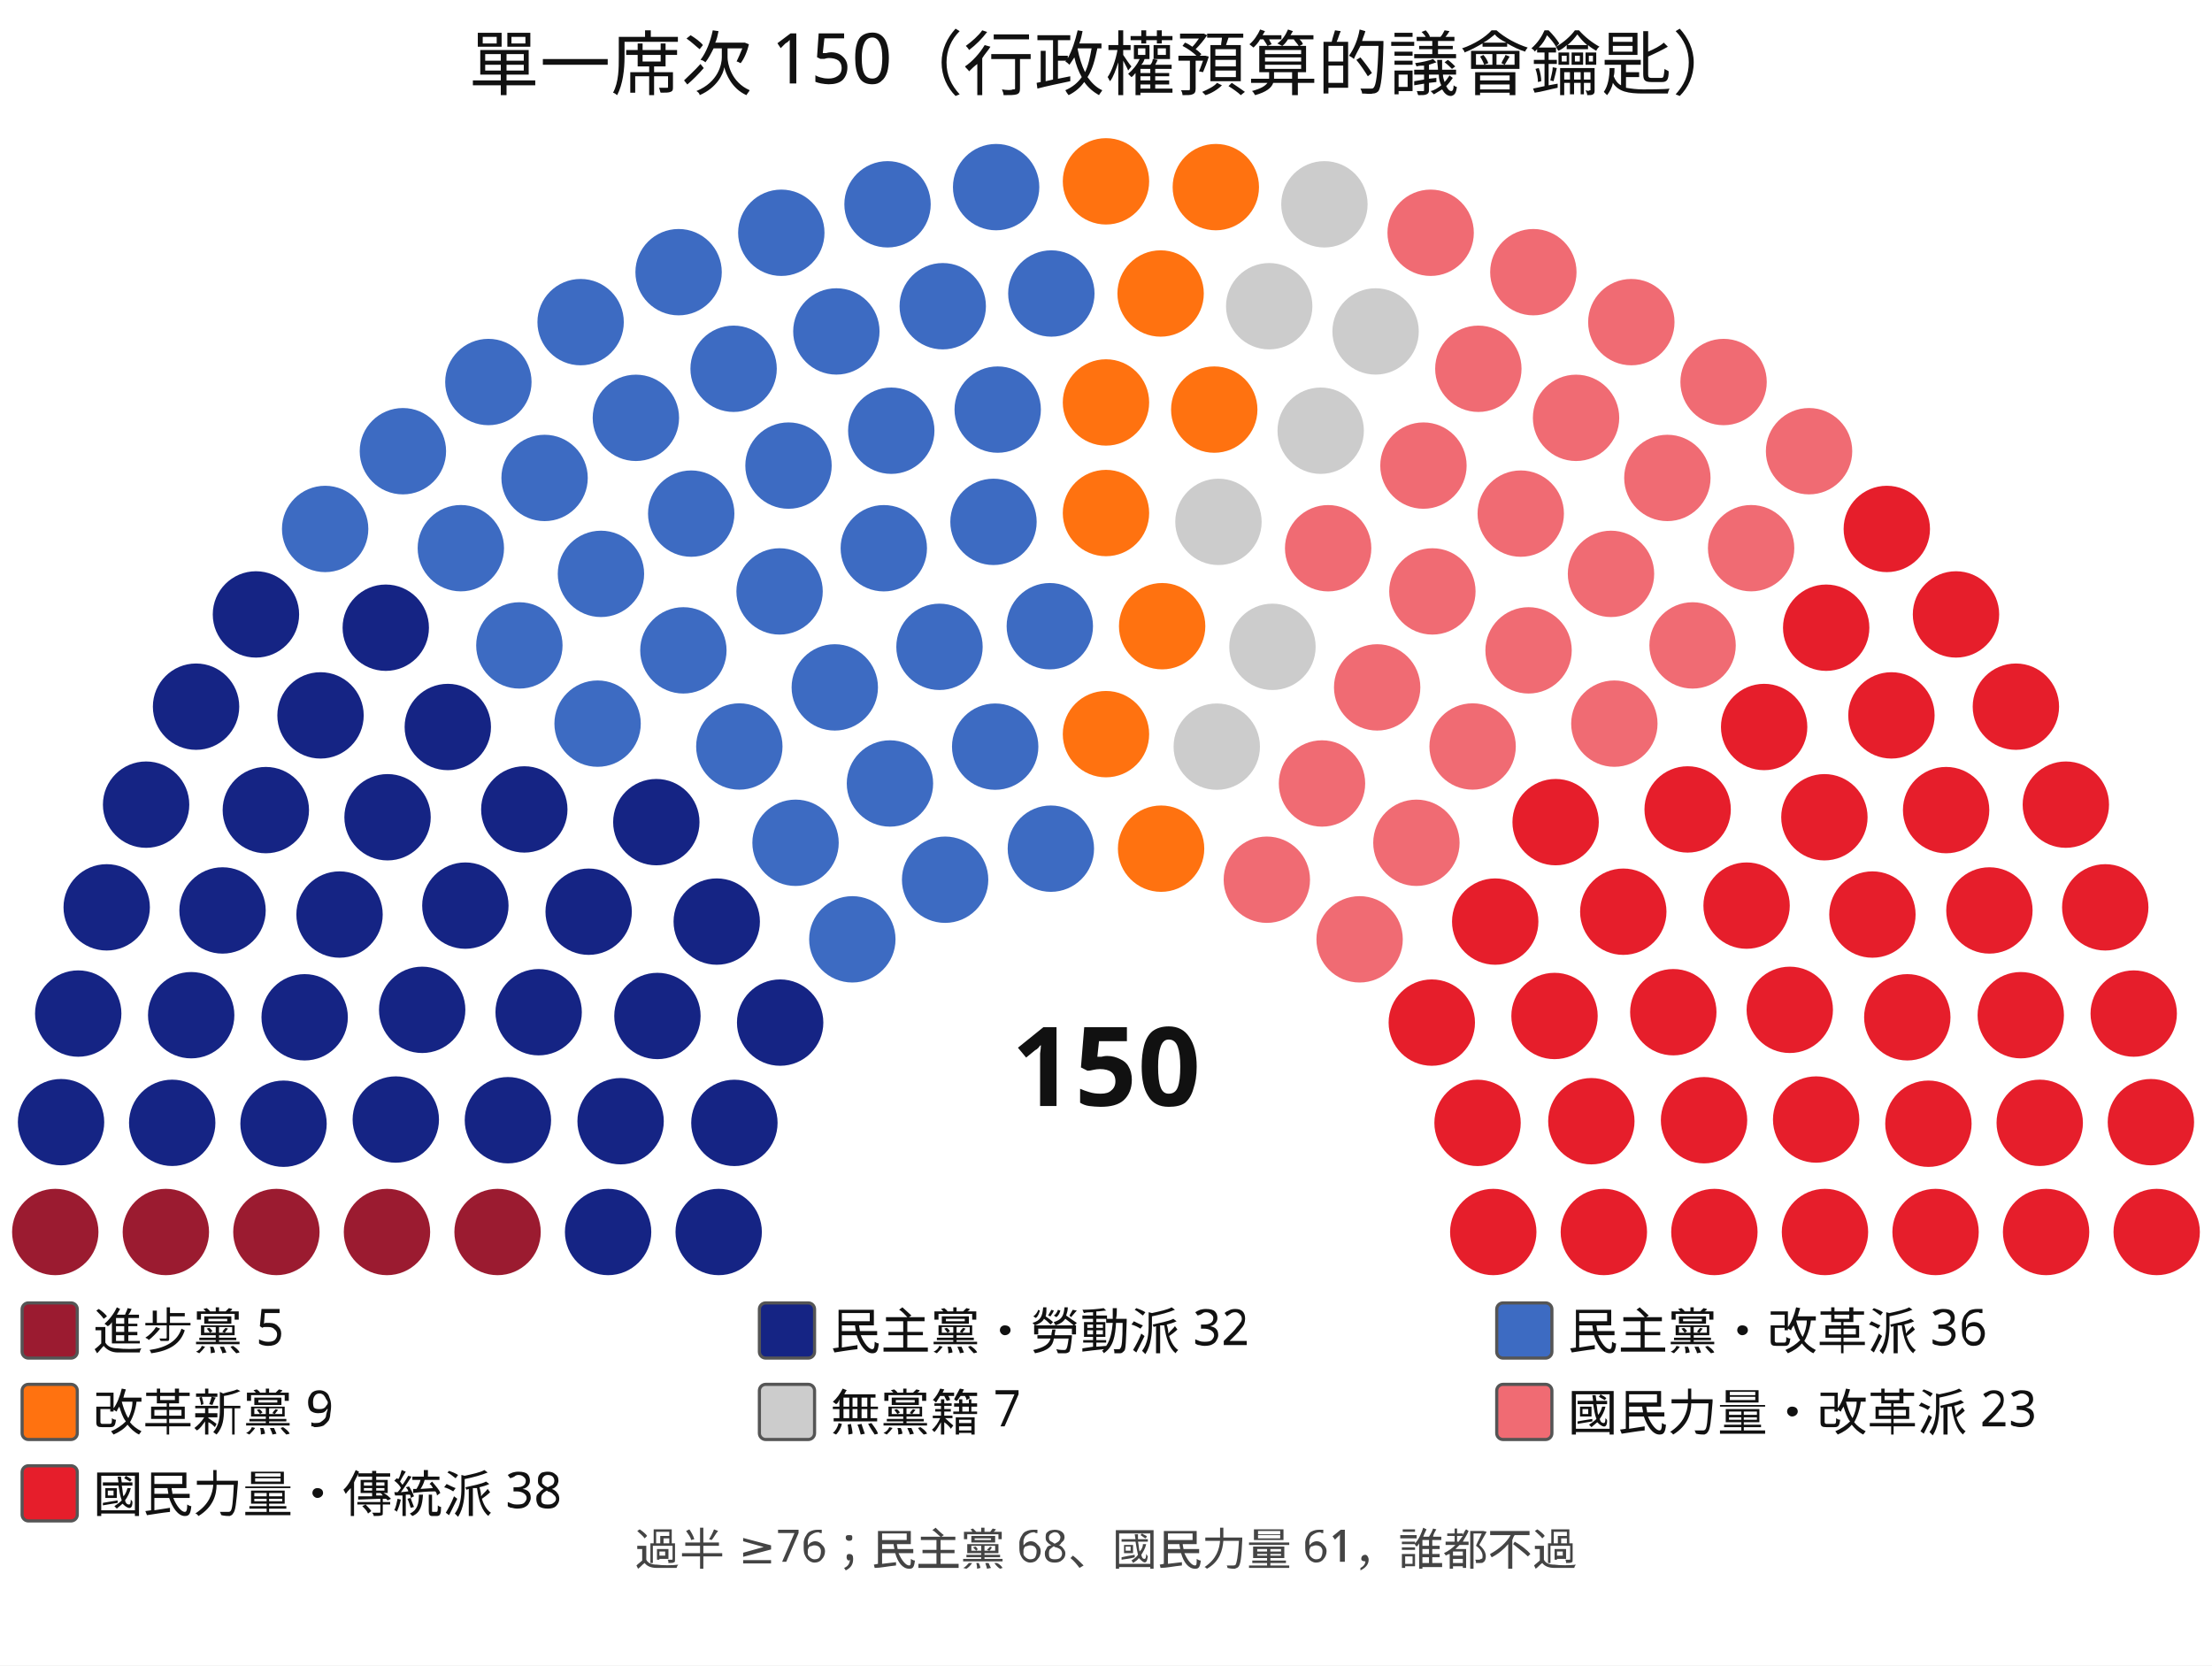
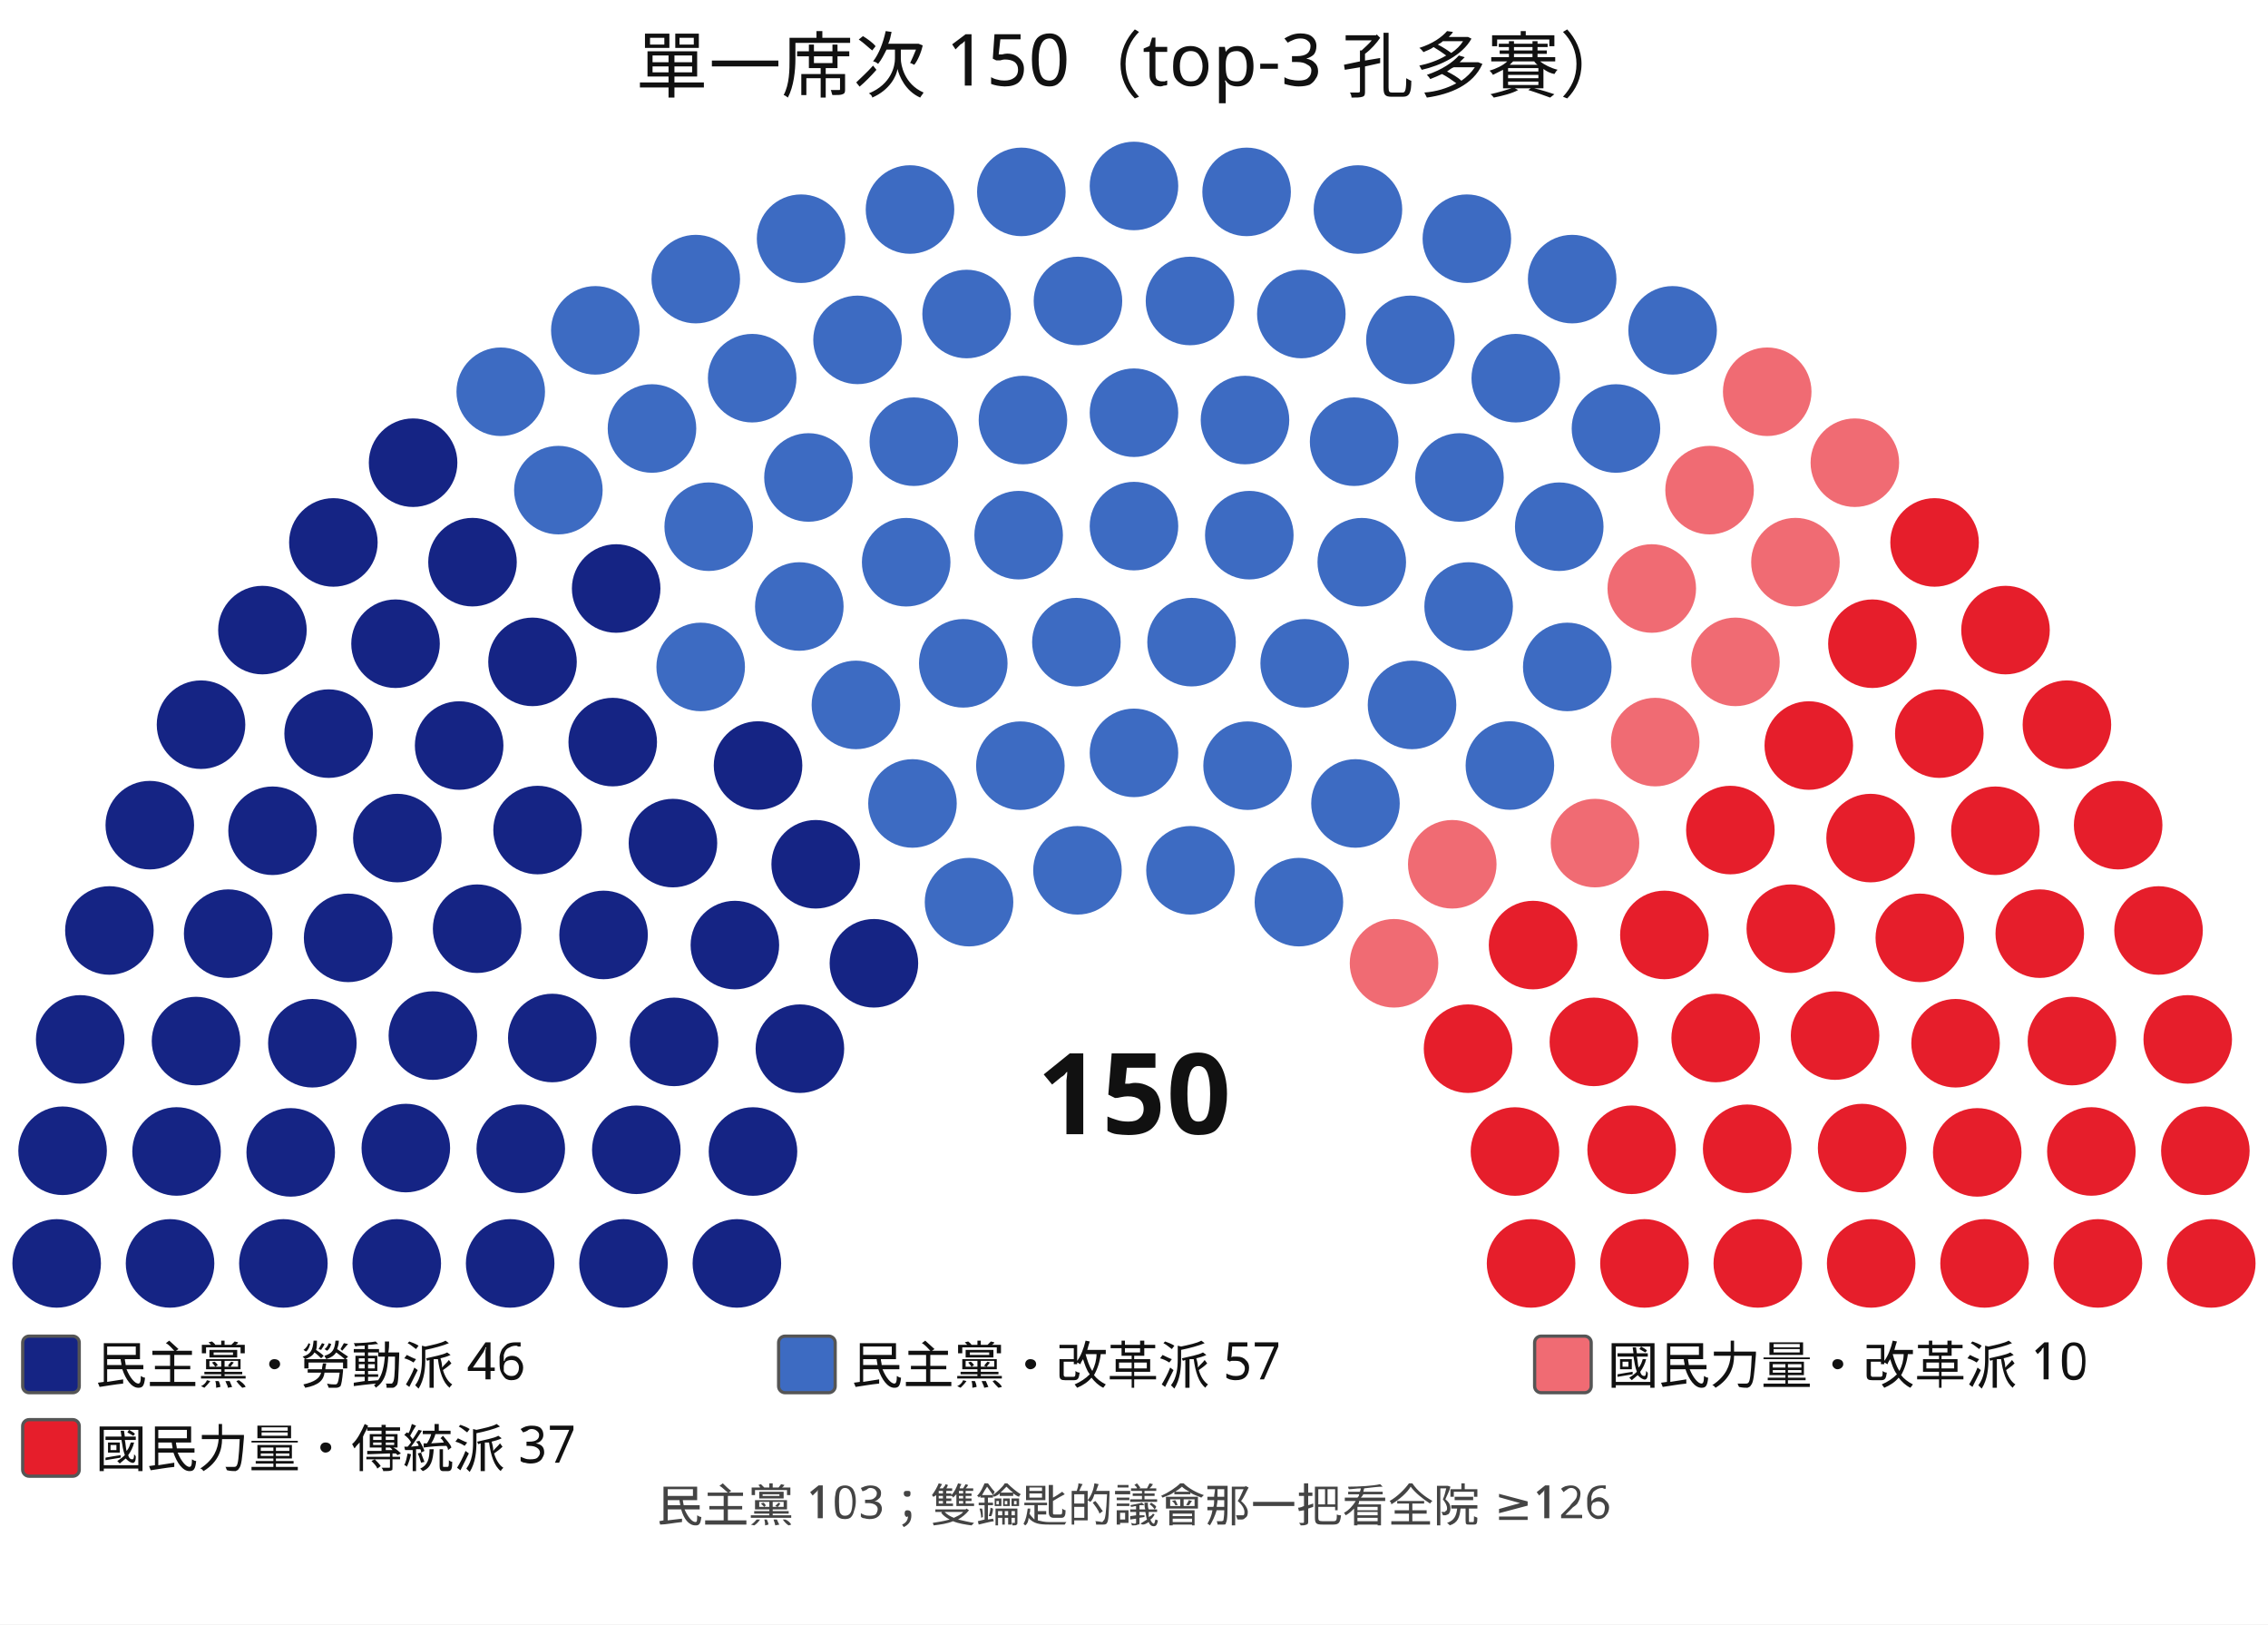
- <svg xmlns="http://www.w3.org/2000/svg" viewBox="-21.052 -23.452 42.105 31.702" role="img" aria-label="單一席次 150（行政權預算的議會鑰匙）">
-   <rect x="-21.052" y="-23.452" width="42.105" height="31.702" fill="#ffffff" />
-   <text x="0" y="-21.752" text-anchor="middle" font-family="Noto Sans, DejaVu Sans, sans-serif" font-size="1.35" fill="#111">單一席次 150（行政權預算的議會鑰匙）</text>
-   <circle cx="-20" cy="-0" r="0.842" fill="#9B1B30" stroke="#ffffff" stroke-width="0.04" />
+ <svg xmlns="http://www.w3.org/2000/svg" viewBox="-21.052 -23.452 42.105 30.152" role="img" aria-label="單一席次 150（top-3 孔多賽）">
+   <rect x="-21.052" y="-23.452" width="42.105" height="30.152" fill="#ffffff" />
+   <text x="0" y="-21.752" text-anchor="middle" font-family="Noto Sans, DejaVu Sans, sans-serif" font-size="1.35" fill="#111">單一席次 150（top-3 孔多賽）</text>
+   <circle cx="-20" cy="-0" r="0.842" fill="#152484" stroke="#ffffff" stroke-width="0.04" />
  <circle cx="-19.89" cy="-2.091" r="0.842" fill="#152484" stroke="#ffffff" stroke-width="0.04" />
  <circle cx="-19.563" cy="-4.158" r="0.842" fill="#152484" stroke="#ffffff" stroke-width="0.04" />
  <circle cx="-19.021" cy="-6.18" r="0.842" fill="#152484" stroke="#ffffff" stroke-width="0.04" />
  <circle cx="-18.271" cy="-8.135" r="0.842" fill="#152484" stroke="#ffffff" stroke-width="0.04" />
  <circle cx="-17.32" cy="-10" r="0.842" fill="#152484" stroke="#ffffff" stroke-width="0.04" />
  <circle cx="-16.18" cy="-11.756" r="0.842" fill="#152484" stroke="#ffffff" stroke-width="0.04" />
-   <circle cx="-14.863" cy="-13.383" r="0.842" fill="#3D6BC2" stroke="#ffffff" stroke-width="0.04" />
-   <circle cx="-13.383" cy="-14.863" r="0.842" fill="#3D6BC2" stroke="#ffffff" stroke-width="0.04" />
+   <circle cx="-14.863" cy="-13.383" r="0.842" fill="#152484" stroke="#ffffff" stroke-width="0.04" />
+   <circle cx="-13.383" cy="-14.863" r="0.842" fill="#152484" stroke="#ffffff" stroke-width="0.04" />
  <circle cx="-11.756" cy="-16.18" r="0.842" fill="#3D6BC2" stroke="#ffffff" stroke-width="0.04" />
  <circle cx="-10" cy="-17.32" r="0.842" fill="#3D6BC2" stroke="#ffffff" stroke-width="0.04" />
  <circle cx="-8.135" cy="-18.271" r="0.842" fill="#3D6BC2" stroke="#ffffff" stroke-width="0.04" />
  <circle cx="-6.18" cy="-19.021" r="0.842" fill="#3D6BC2" stroke="#ffffff" stroke-width="0.04" />
  <circle cx="-4.158" cy="-19.563" r="0.842" fill="#3D6BC2" stroke="#ffffff" stroke-width="0.04" />
  <circle cx="-2.091" cy="-19.89" r="0.842" fill="#3D6BC2" stroke="#ffffff" stroke-width="0.04" />
-   <circle cx="-0" cy="-20" r="0.842" fill="#FF7210" stroke="#ffffff" stroke-width="0.04" />
-   <circle cx="2.091" cy="-19.89" r="0.842" fill="#FF7210" stroke="#ffffff" stroke-width="0.04" />
-   <circle cx="4.158" cy="-19.563" r="0.842" fill="#CCCCCC" stroke="#ffffff" stroke-width="0.04" />
-   <circle cx="6.18" cy="-19.021" r="0.842" fill="#F06B73" stroke="#ffffff" stroke-width="0.04" />
-   <circle cx="8.135" cy="-18.271" r="0.842" fill="#F06B73" stroke="#ffffff" stroke-width="0.04" />
-   <circle cx="10" cy="-17.32" r="0.842" fill="#F06B73" stroke="#ffffff" stroke-width="0.04" />
+   <circle cx="-0" cy="-20" r="0.842" fill="#3D6BC2" stroke="#ffffff" stroke-width="0.04" />
+   <circle cx="2.091" cy="-19.89" r="0.842" fill="#3D6BC2" stroke="#ffffff" stroke-width="0.04" />
+   <circle cx="4.158" cy="-19.563" r="0.842" fill="#3D6BC2" stroke="#ffffff" stroke-width="0.04" />
+   <circle cx="6.18" cy="-19.021" r="0.842" fill="#3D6BC2" stroke="#ffffff" stroke-width="0.04" />
+   <circle cx="8.135" cy="-18.271" r="0.842" fill="#3D6BC2" stroke="#ffffff" stroke-width="0.04" />
+   <circle cx="10" cy="-17.32" r="0.842" fill="#3D6BC2" stroke="#ffffff" stroke-width="0.04" />
  <circle cx="11.756" cy="-16.18" r="0.842" fill="#F06B73" stroke="#ffffff" stroke-width="0.04" />
  <circle cx="13.383" cy="-14.863" r="0.842" fill="#F06B73" stroke="#ffffff" stroke-width="0.04" />
  <circle cx="14.863" cy="-13.383" r="0.842" fill="#E61E2B" stroke="#ffffff" stroke-width="0.04" />
  <circle cx="16.18" cy="-11.756" r="0.842" fill="#E61E2B" stroke="#ffffff" stroke-width="0.04" />
  <circle cx="17.32" cy="-10" r="0.842" fill="#E61E2B" stroke="#ffffff" stroke-width="0.04" />
  <circle cx="18.271" cy="-8.135" r="0.842" fill="#E61E2B" stroke="#ffffff" stroke-width="0.04" />
  <circle cx="19.021" cy="-6.18" r="0.842" fill="#E61E2B" stroke="#ffffff" stroke-width="0.04" />
  <circle cx="19.563" cy="-4.158" r="0.842" fill="#E61E2B" stroke="#ffffff" stroke-width="0.04" />
  <circle cx="19.89" cy="-2.091" r="0.842" fill="#E61E2B" stroke="#ffffff" stroke-width="0.04" />
  <circle cx="20" cy="-0" r="0.842" fill="#E61E2B" stroke="#ffffff" stroke-width="0.04" />
-   <circle cx="-17.895" cy="-0" r="0.842" fill="#9B1B30" stroke="#ffffff" stroke-width="0.04" />
+   <circle cx="-17.895" cy="-0" r="0.842" fill="#152484" stroke="#ffffff" stroke-width="0.04" />
  <circle cx="-17.774" cy="-2.078" r="0.842" fill="#152484" stroke="#ffffff" stroke-width="0.04" />
  <circle cx="-17.413" cy="-4.127" r="0.842" fill="#152484" stroke="#ffffff" stroke-width="0.04" />
  <circle cx="-16.816" cy="-6.121" r="0.842" fill="#152484" stroke="#ffffff" stroke-width="0.04" />
  <circle cx="-15.992" cy="-8.031" r="0.842" fill="#152484" stroke="#ffffff" stroke-width="0.04" />
  <circle cx="-14.951" cy="-9.834" r="0.842" fill="#152484" stroke="#ffffff" stroke-width="0.04" />
  <circle cx="-13.709" cy="-11.503" r="0.842" fill="#152484" stroke="#ffffff" stroke-width="0.04" />
-   <circle cx="-12.28" cy="-13.017" r="0.842" fill="#3D6BC2" stroke="#ffffff" stroke-width="0.04" />
+   <circle cx="-12.28" cy="-13.017" r="0.842" fill="#152484" stroke="#ffffff" stroke-width="0.04" />
  <circle cx="-10.686" cy="-14.354" r="0.842" fill="#3D6BC2" stroke="#ffffff" stroke-width="0.04" />
  <circle cx="-8.948" cy="-15.498" r="0.842" fill="#3D6BC2" stroke="#ffffff" stroke-width="0.04" />
  <circle cx="-7.088" cy="-16.432" r="0.842" fill="#3D6BC2" stroke="#ffffff" stroke-width="0.04" />
  <circle cx="-5.132" cy="-17.143" r="0.842" fill="#3D6BC2" stroke="#ffffff" stroke-width="0.04" />
  <circle cx="-3.107" cy="-17.623" r="0.842" fill="#3D6BC2" stroke="#ffffff" stroke-width="0.04" />
  <circle cx="-1.04" cy="-17.865" r="0.842" fill="#3D6BC2" stroke="#ffffff" stroke-width="0.04" />
-   <circle cx="1.04" cy="-17.865" r="0.842" fill="#FF7210" stroke="#ffffff" stroke-width="0.04" />
-   <circle cx="3.107" cy="-17.623" r="0.842" fill="#CCCCCC" stroke="#ffffff" stroke-width="0.04" />
-   <circle cx="5.132" cy="-17.143" r="0.842" fill="#CCCCCC" stroke="#ffffff" stroke-width="0.04" />
-   <circle cx="7.088" cy="-16.432" r="0.842" fill="#F06B73" stroke="#ffffff" stroke-width="0.04" />
-   <circle cx="8.948" cy="-15.498" r="0.842" fill="#F06B73" stroke="#ffffff" stroke-width="0.04" />
+   <circle cx="1.04" cy="-17.865" r="0.842" fill="#3D6BC2" stroke="#ffffff" stroke-width="0.04" />
+   <circle cx="3.107" cy="-17.623" r="0.842" fill="#3D6BC2" stroke="#ffffff" stroke-width="0.04" />
+   <circle cx="5.132" cy="-17.143" r="0.842" fill="#3D6BC2" stroke="#ffffff" stroke-width="0.04" />
+   <circle cx="7.088" cy="-16.432" r="0.842" fill="#3D6BC2" stroke="#ffffff" stroke-width="0.04" />
+   <circle cx="8.948" cy="-15.498" r="0.842" fill="#3D6BC2" stroke="#ffffff" stroke-width="0.04" />
  <circle cx="10.686" cy="-14.354" r="0.842" fill="#F06B73" stroke="#ffffff" stroke-width="0.04" />
  <circle cx="12.28" cy="-13.017" r="0.842" fill="#F06B73" stroke="#ffffff" stroke-width="0.04" />
  <circle cx="13.709" cy="-11.503" r="0.842" fill="#E61E2B" stroke="#ffffff" stroke-width="0.04" />
  <circle cx="14.951" cy="-9.834" r="0.842" fill="#E61E2B" stroke="#ffffff" stroke-width="0.04" />
  <circle cx="15.992" cy="-8.031" r="0.842" fill="#E61E2B" stroke="#ffffff" stroke-width="0.04" />
  <circle cx="16.816" cy="-6.121" r="0.842" fill="#E61E2B" stroke="#ffffff" stroke-width="0.04" />
  <circle cx="17.413" cy="-4.127" r="0.842" fill="#E61E2B" stroke="#ffffff" stroke-width="0.04" />
  <circle cx="17.774" cy="-2.078" r="0.842" fill="#E61E2B" stroke="#ffffff" stroke-width="0.04" />
  <circle cx="17.895" cy="0" r="0.842" fill="#E61E2B" stroke="#ffffff" stroke-width="0.04" />
-   <circle cx="-15.791" cy="-0" r="0.842" fill="#9B1B30" stroke="#ffffff" stroke-width="0.04" />
+   <circle cx="-15.791" cy="-0" r="0.842" fill="#152484" stroke="#ffffff" stroke-width="0.04" />
  <circle cx="-15.655" cy="-2.061" r="0.842" fill="#152484" stroke="#ffffff" stroke-width="0.04" />
  <circle cx="-15.253" cy="-4.087" r="0.842" fill="#152484" stroke="#ffffff" stroke-width="0.04" />
  <circle cx="-14.589" cy="-6.043" r="0.842" fill="#152484" stroke="#ffffff" stroke-width="0.04" />
  <circle cx="-13.675" cy="-7.895" r="0.842" fill="#152484" stroke="#ffffff" stroke-width="0.04" />
  <circle cx="-12.528" cy="-9.613" r="0.842" fill="#152484" stroke="#ffffff" stroke-width="0.04" />
-   <circle cx="-11.166" cy="-11.166" r="0.842" fill="#3D6BC2" stroke="#ffffff" stroke-width="0.04" />
-   <circle cx="-9.613" cy="-12.528" r="0.842" fill="#3D6BC2" stroke="#ffffff" stroke-width="0.04" />
+   <circle cx="-11.166" cy="-11.166" r="0.842" fill="#152484" stroke="#ffffff" stroke-width="0.04" />
+   <circle cx="-9.613" cy="-12.528" r="0.842" fill="#152484" stroke="#ffffff" stroke-width="0.04" />
  <circle cx="-7.895" cy="-13.675" r="0.842" fill="#3D6BC2" stroke="#ffffff" stroke-width="0.04" />
  <circle cx="-6.043" cy="-14.589" r="0.842" fill="#3D6BC2" stroke="#ffffff" stroke-width="0.04" />
  <circle cx="-4.087" cy="-15.253" r="0.842" fill="#3D6BC2" stroke="#ffffff" stroke-width="0.04" />
  <circle cx="-2.061" cy="-15.655" r="0.842" fill="#3D6BC2" stroke="#ffffff" stroke-width="0.04" />
-   <circle cx="0" cy="-15.791" r="0.842" fill="#FF7210" stroke="#ffffff" stroke-width="0.04" />
-   <circle cx="2.061" cy="-15.655" r="0.842" fill="#FF7210" stroke="#ffffff" stroke-width="0.04" />
-   <circle cx="4.087" cy="-15.253" r="0.842" fill="#CCCCCC" stroke="#ffffff" stroke-width="0.04" />
-   <circle cx="6.043" cy="-14.589" r="0.842" fill="#F06B73" stroke="#ffffff" stroke-width="0.04" />
-   <circle cx="7.895" cy="-13.675" r="0.842" fill="#F06B73" stroke="#ffffff" stroke-width="0.04" />
+   <circle cx="0" cy="-15.791" r="0.842" fill="#3D6BC2" stroke="#ffffff" stroke-width="0.04" />
+   <circle cx="2.061" cy="-15.655" r="0.842" fill="#3D6BC2" stroke="#ffffff" stroke-width="0.04" />
+   <circle cx="4.087" cy="-15.253" r="0.842" fill="#3D6BC2" stroke="#ffffff" stroke-width="0.04" />
+   <circle cx="6.043" cy="-14.589" r="0.842" fill="#3D6BC2" stroke="#ffffff" stroke-width="0.04" />
+   <circle cx="7.895" cy="-13.675" r="0.842" fill="#3D6BC2" stroke="#ffffff" stroke-width="0.04" />
  <circle cx="9.613" cy="-12.528" r="0.842" fill="#F06B73" stroke="#ffffff" stroke-width="0.04" />
  <circle cx="11.166" cy="-11.166" r="0.842" fill="#F06B73" stroke="#ffffff" stroke-width="0.04" />
  <circle cx="12.528" cy="-9.613" r="0.842" fill="#E61E2B" stroke="#ffffff" stroke-width="0.04" />
  <circle cx="13.675" cy="-7.895" r="0.842" fill="#E61E2B" stroke="#ffffff" stroke-width="0.04" />
  <circle cx="14.589" cy="-6.043" r="0.842" fill="#E61E2B" stroke="#ffffff" stroke-width="0.04" />
  <circle cx="15.253" cy="-4.087" r="0.842" fill="#E61E2B" stroke="#ffffff" stroke-width="0.04" />
  <circle cx="15.655" cy="-2.061" r="0.842" fill="#E61E2B" stroke="#ffffff" stroke-width="0.04" />
  <circle cx="15.791" cy="0" r="0.842" fill="#E61E2B" stroke="#ffffff" stroke-width="0.04" />
-   <circle cx="-13.686" cy="-0" r="0.842" fill="#9B1B30" stroke="#ffffff" stroke-width="0.04" />
+   <circle cx="-13.686" cy="-0" r="0.842" fill="#152484" stroke="#ffffff" stroke-width="0.04" />
  <circle cx="-13.518" cy="-2.141" r="0.842" fill="#152484" stroke="#ffffff" stroke-width="0.04" />
  <circle cx="-13.016" cy="-4.229" r="0.842" fill="#152484" stroke="#ffffff" stroke-width="0.04" />
  <circle cx="-12.194" cy="-6.213" r="0.842" fill="#152484" stroke="#ffffff" stroke-width="0.04" />
  <circle cx="-11.072" cy="-8.044" r="0.842" fill="#152484" stroke="#ffffff" stroke-width="0.04" />
-   <circle cx="-9.677" cy="-9.677" r="0.842" fill="#3D6BC2" stroke="#ffffff" stroke-width="0.04" />
+   <circle cx="-9.677" cy="-9.677" r="0.842" fill="#152484" stroke="#ffffff" stroke-width="0.04" />
  <circle cx="-8.044" cy="-11.072" r="0.842" fill="#3D6BC2" stroke="#ffffff" stroke-width="0.04" />
  <circle cx="-6.213" cy="-12.194" r="0.842" fill="#3D6BC2" stroke="#ffffff" stroke-width="0.04" />
  <circle cx="-4.229" cy="-13.016" r="0.842" fill="#3D6BC2" stroke="#ffffff" stroke-width="0.04" />
  <circle cx="-2.141" cy="-13.518" r="0.842" fill="#3D6BC2" stroke="#ffffff" stroke-width="0.04" />
-   <circle cx="0" cy="-13.686" r="0.842" fill="#FF7210" stroke="#ffffff" stroke-width="0.04" />
-   <circle cx="2.141" cy="-13.518" r="0.842" fill="#CCCCCC" stroke="#ffffff" stroke-width="0.04" />
-   <circle cx="4.229" cy="-13.016" r="0.842" fill="#F06B73" stroke="#ffffff" stroke-width="0.04" />
-   <circle cx="6.213" cy="-12.194" r="0.842" fill="#F06B73" stroke="#ffffff" stroke-width="0.04" />
-   <circle cx="8.044" cy="-11.072" r="0.842" fill="#F06B73" stroke="#ffffff" stroke-width="0.04" />
+   <circle cx="0" cy="-13.686" r="0.842" fill="#3D6BC2" stroke="#ffffff" stroke-width="0.04" />
+   <circle cx="2.141" cy="-13.518" r="0.842" fill="#3D6BC2" stroke="#ffffff" stroke-width="0.04" />
+   <circle cx="4.229" cy="-13.016" r="0.842" fill="#3D6BC2" stroke="#ffffff" stroke-width="0.04" />
+   <circle cx="6.213" cy="-12.194" r="0.842" fill="#3D6BC2" stroke="#ffffff" stroke-width="0.04" />
+   <circle cx="8.044" cy="-11.072" r="0.842" fill="#3D6BC2" stroke="#ffffff" stroke-width="0.04" />
  <circle cx="9.677" cy="-9.677" r="0.842" fill="#F06B73" stroke="#ffffff" stroke-width="0.04" />
  <circle cx="11.072" cy="-8.044" r="0.842" fill="#E61E2B" stroke="#ffffff" stroke-width="0.04" />
  <circle cx="12.194" cy="-6.213" r="0.842" fill="#E61E2B" stroke="#ffffff" stroke-width="0.04" />
  <circle cx="13.016" cy="-4.229" r="0.842" fill="#E61E2B" stroke="#ffffff" stroke-width="0.04" />
  <circle cx="13.518" cy="-2.141" r="0.842" fill="#E61E2B" stroke="#ffffff" stroke-width="0.04" />
  <circle cx="13.686" cy="0" r="0.842" fill="#E61E2B" stroke="#ffffff" stroke-width="0.04" />
-   <circle cx="-11.581" cy="-0" r="0.842" fill="#9B1B30" stroke="#ffffff" stroke-width="0.04" />
+   <circle cx="-11.581" cy="-0" r="0.842" fill="#152484" stroke="#ffffff" stroke-width="0.04" />
  <circle cx="-11.384" cy="-2.128" r="0.842" fill="#152484" stroke="#ffffff" stroke-width="0.04" />
  <circle cx="-10.799" cy="-4.184" r="0.842" fill="#152484" stroke="#ffffff" stroke-width="0.04" />
  <circle cx="-9.847" cy="-6.097" r="0.842" fill="#152484" stroke="#ffffff" stroke-width="0.04" />
  <circle cx="-8.559" cy="-7.802" r="0.842" fill="#152484" stroke="#ffffff" stroke-width="0.04" />
-   <circle cx="-6.979" cy="-9.242" r="0.842" fill="#3D6BC2" stroke="#ffffff" stroke-width="0.04" />
+   <circle cx="-6.979" cy="-9.242" r="0.842" fill="#152484" stroke="#ffffff" stroke-width="0.04" />
  <circle cx="-5.162" cy="-10.367" r="0.842" fill="#3D6BC2" stroke="#ffffff" stroke-width="0.04" />
  <circle cx="-3.169" cy="-11.139" r="0.842" fill="#3D6BC2" stroke="#ffffff" stroke-width="0.04" />
  <circle cx="-1.069" cy="-11.532" r="0.842" fill="#3D6BC2" stroke="#ffffff" stroke-width="0.04" />
-   <circle cx="1.069" cy="-11.532" r="0.842" fill="#FF7210" stroke="#ffffff" stroke-width="0.04" />
-   <circle cx="3.169" cy="-11.139" r="0.842" fill="#CCCCCC" stroke="#ffffff" stroke-width="0.04" />
-   <circle cx="5.162" cy="-10.367" r="0.842" fill="#F06B73" stroke="#ffffff" stroke-width="0.04" />
-   <circle cx="6.979" cy="-9.242" r="0.842" fill="#F06B73" stroke="#ffffff" stroke-width="0.04" />
-   <circle cx="8.559" cy="-7.802" r="0.842" fill="#E61E2B" stroke="#ffffff" stroke-width="0.04" />
+   <circle cx="1.069" cy="-11.532" r="0.842" fill="#3D6BC2" stroke="#ffffff" stroke-width="0.04" />
+   <circle cx="3.169" cy="-11.139" r="0.842" fill="#3D6BC2" stroke="#ffffff" stroke-width="0.04" />
+   <circle cx="5.162" cy="-10.367" r="0.842" fill="#3D6BC2" stroke="#ffffff" stroke-width="0.04" />
+   <circle cx="6.979" cy="-9.242" r="0.842" fill="#3D6BC2" stroke="#ffffff" stroke-width="0.04" />
+   <circle cx="8.559" cy="-7.802" r="0.842" fill="#F06B73" stroke="#ffffff" stroke-width="0.04" />
  <circle cx="9.847" cy="-6.097" r="0.842" fill="#E61E2B" stroke="#ffffff" stroke-width="0.04" />
  <circle cx="10.799" cy="-4.184" r="0.842" fill="#E61E2B" stroke="#ffffff" stroke-width="0.04" />
  <circle cx="11.384" cy="-2.128" r="0.842" fill="#E61E2B" stroke="#ffffff" stroke-width="0.04" />
  <circle cx="11.581" cy="0" r="0.842" fill="#E61E2B" stroke="#ffffff" stroke-width="0.04" />
  <circle cx="-9.477" cy="-0" r="0.842" fill="#152484" stroke="#ffffff" stroke-width="0.04" />
  <circle cx="-9.239" cy="-2.109" r="0.842" fill="#152484" stroke="#ffffff" stroke-width="0.04" />
  <circle cx="-8.538" cy="-4.112" r="0.842" fill="#152484" stroke="#ffffff" stroke-width="0.04" />
  <circle cx="-7.409" cy="-5.909" r="0.842" fill="#152484" stroke="#ffffff" stroke-width="0.04" />
-   <circle cx="-5.909" cy="-7.409" r="0.842" fill="#3D6BC2" stroke="#ffffff" stroke-width="0.04" />
+   <circle cx="-5.909" cy="-7.409" r="0.842" fill="#152484" stroke="#ffffff" stroke-width="0.04" />
  <circle cx="-4.112" cy="-8.538" r="0.842" fill="#3D6BC2" stroke="#ffffff" stroke-width="0.04" />
  <circle cx="-2.109" cy="-9.239" r="0.842" fill="#3D6BC2" stroke="#ffffff" stroke-width="0.04" />
-   <circle cx="-0" cy="-9.477" r="0.842" fill="#FF7210" stroke="#ffffff" stroke-width="0.04" />
-   <circle cx="2.109" cy="-9.239" r="0.842" fill="#CCCCCC" stroke="#ffffff" stroke-width="0.04" />
-   <circle cx="4.112" cy="-8.538" r="0.842" fill="#F06B73" stroke="#ffffff" stroke-width="0.04" />
+   <circle cx="-0" cy="-9.477" r="0.842" fill="#3D6BC2" stroke="#ffffff" stroke-width="0.04" />
+   <circle cx="2.109" cy="-9.239" r="0.842" fill="#3D6BC2" stroke="#ffffff" stroke-width="0.04" />
+   <circle cx="4.112" cy="-8.538" r="0.842" fill="#3D6BC2" stroke="#ffffff" stroke-width="0.04" />
  <circle cx="5.909" cy="-7.409" r="0.842" fill="#F06B73" stroke="#ffffff" stroke-width="0.04" />
  <circle cx="7.409" cy="-5.909" r="0.842" fill="#E61E2B" stroke="#ffffff" stroke-width="0.04" />
  <circle cx="8.538" cy="-4.112" r="0.842" fill="#E61E2B" stroke="#ffffff" stroke-width="0.04" />
  <circle cx="9.239" cy="-2.109" r="0.842" fill="#E61E2B" stroke="#ffffff" stroke-width="0.04" />
  <circle cx="9.477" cy="-0" r="0.842" fill="#E61E2B" stroke="#ffffff" stroke-width="0.04" />
  <circle cx="-7.372" cy="-0" r="0.842" fill="#152484" stroke="#ffffff" stroke-width="0.04" />
  <circle cx="-7.073" cy="-2.077" r="0.842" fill="#152484" stroke="#ffffff" stroke-width="0.04" />
  <circle cx="-6.202" cy="-3.986" r="0.842" fill="#152484" stroke="#ffffff" stroke-width="0.04" />
-   <circle cx="-4.828" cy="-5.571" r="0.842" fill="#3D6BC2" stroke="#ffffff" stroke-width="0.04" />
+   <circle cx="-4.828" cy="-5.571" r="0.842" fill="#152484" stroke="#ffffff" stroke-width="0.04" />
  <circle cx="-3.062" cy="-6.706" r="0.842" fill="#3D6BC2" stroke="#ffffff" stroke-width="0.04" />
  <circle cx="-1.049" cy="-7.297" r="0.842" fill="#3D6BC2" stroke="#ffffff" stroke-width="0.04" />
-   <circle cx="1.049" cy="-7.297" r="0.842" fill="#FF7210" stroke="#ffffff" stroke-width="0.04" />
-   <circle cx="3.062" cy="-6.706" r="0.842" fill="#F06B73" stroke="#ffffff" stroke-width="0.04" />
+   <circle cx="1.049" cy="-7.297" r="0.842" fill="#3D6BC2" stroke="#ffffff" stroke-width="0.04" />
+   <circle cx="3.062" cy="-6.706" r="0.842" fill="#3D6BC2" stroke="#ffffff" stroke-width="0.04" />
  <circle cx="4.828" cy="-5.571" r="0.842" fill="#F06B73" stroke="#ffffff" stroke-width="0.04" />
  <circle cx="6.202" cy="-3.986" r="0.842" fill="#E61E2B" stroke="#ffffff" stroke-width="0.04" />
  <circle cx="7.073" cy="-2.077" r="0.842" fill="#E61E2B" stroke="#ffffff" stroke-width="0.04" />
  <circle cx="7.372" cy="0" r="0.842" fill="#E61E2B" stroke="#ffffff" stroke-width="0.04" />
  <text x="0" y="-2.400" text-anchor="middle" font-family="Noto Sans, DejaVu Sans, sans-serif" font-size="2.1" font-weight="700" fill="#111">150</text>
-   <rect x="-20.631" y="1.350" width="1.05" height="1.05" fill="#9B1B30" stroke="#555" stroke-width="0.06" rx="0.12" />
-   <text x="-19.281" y="2.230" font-family="Noto Sans, DejaVu Sans, sans-serif" font-size="0.95" fill="#111">進步黨 5</text>
-   <rect x="-6.597" y="1.350" width="1.05" height="1.05" fill="#152484" stroke="#555" stroke-width="0.06" rx="0.12" />
-   <text x="-5.247" y="2.230" font-family="Noto Sans, DejaVu Sans, sans-serif" font-size="0.95" fill="#111">民主黨・勞動派 32</text>
-   <rect x="7.438" y="1.350" width="1.05" height="1.05" fill="#3D6BC2" stroke="#555" stroke-width="0.06" rx="0.12" />
-   <text x="8.788" y="2.230" font-family="Noto Sans, DejaVu Sans, sans-serif" font-size="0.95" fill="#111">民主黨・改革派 36</text>
-   <rect x="-20.631" y="2.900" width="1.05" height="1.05" fill="#FF7210" stroke="#555" stroke-width="0.06" rx="0.12" />
-   <text x="-19.281" y="3.780" font-family="Noto Sans, DejaVu Sans, sans-serif" font-size="0.95" fill="#111">改革新黨 9</text>
-   <rect x="-6.597" y="2.900" width="1.05" height="1.05" fill="#CCCCCC" stroke="#555" stroke-width="0.06" rx="0.12" />
-   <text x="-5.247" y="3.780" font-family="Noto Sans, DejaVu Sans, sans-serif" font-size="0.95" fill="#111">無黨籍 7</text>
-   <rect x="7.438" y="2.900" width="1.05" height="1.05" fill="#F06B73" stroke="#555" stroke-width="0.06" rx="0.12" />
-   <text x="8.788" y="3.780" font-family="Noto Sans, DejaVu Sans, sans-serif" font-size="0.95" fill="#111">國民力量・改革派 23</text>
-   <rect x="-20.631" y="4.450" width="1.05" height="1.05" fill="#E61E2B" stroke="#555" stroke-width="0.06" rx="0.12" />
-   <text x="-19.281" y="5.330" font-family="Noto Sans, DejaVu Sans, sans-serif" font-size="0.95" fill="#111">國民力量・傳統派 38</text>
-   <text x="0" y="6.350" text-anchor="middle" font-family="Noto Sans, DejaVu Sans, sans-serif" font-size="0.85" fill="#444">過半 ≥76；民主黨 68、國民力量 61，誰都不過</text>
+   <rect x="-20.631" y="1.350" width="1.05" height="1.05" fill="#152484" stroke="#555" stroke-width="0.06" rx="0.12" />
+   <text x="-19.281" y="2.230" font-family="Noto Sans, DejaVu Sans, sans-serif" font-size="0.95" fill="#111">民主黨・勞動派 46</text>
+   <rect x="-6.597" y="1.350" width="1.05" height="1.05" fill="#3D6BC2" stroke="#555" stroke-width="0.06" rx="0.12" />
+   <text x="-5.247" y="2.230" font-family="Noto Sans, DejaVu Sans, sans-serif" font-size="0.95" fill="#111">民主黨・改革派 57</text>
+   <rect x="7.438" y="1.350" width="1.05" height="1.05" fill="#F06B73" stroke="#555" stroke-width="0.06" rx="0.12" />
+   <text x="8.788" y="2.230" font-family="Noto Sans, DejaVu Sans, sans-serif" font-size="0.95" fill="#111">國民力量・改革派 10</text>
+   <rect x="-20.631" y="2.900" width="1.05" height="1.05" fill="#E61E2B" stroke="#555" stroke-width="0.06" rx="0.12" />
+   <text x="-19.281" y="3.780" font-family="Noto Sans, DejaVu Sans, sans-serif" font-size="0.95" fill="#111">國民力量・傳統派 37</text>
+   <text x="0" y="4.800" text-anchor="middle" font-family="Noto Sans, DejaVu Sans, sans-serif" font-size="0.85" fill="#444">民主黨 103；雙鑰匙的議會那一把看全院 ≥126</text>
</svg>
